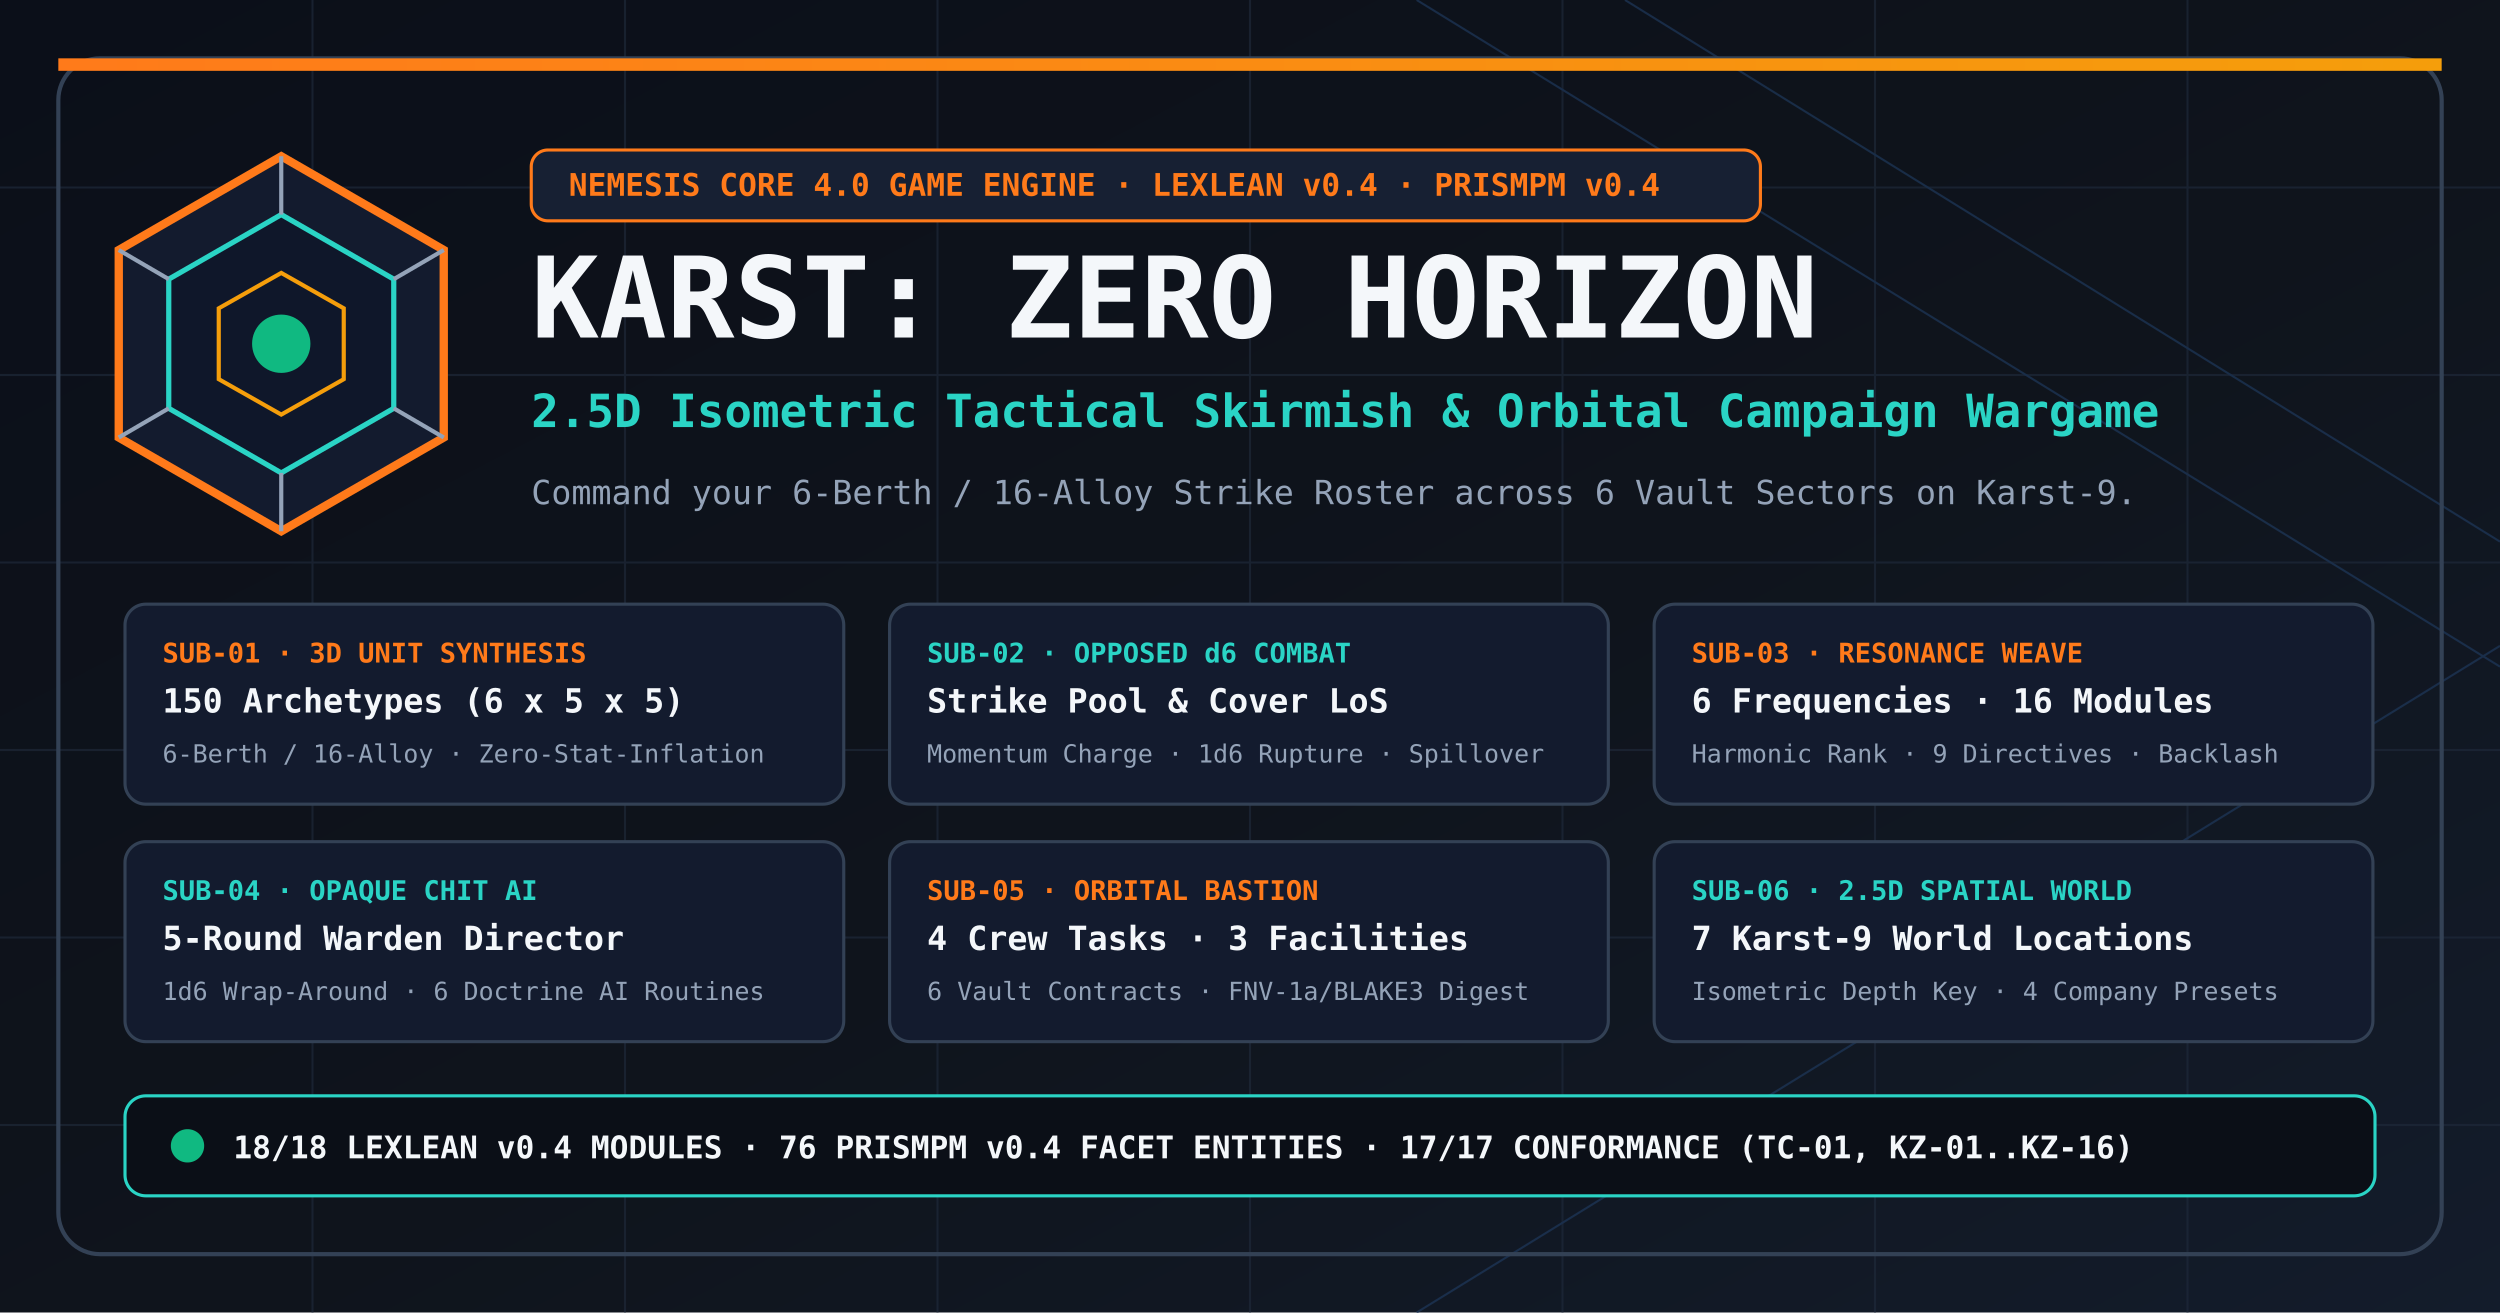
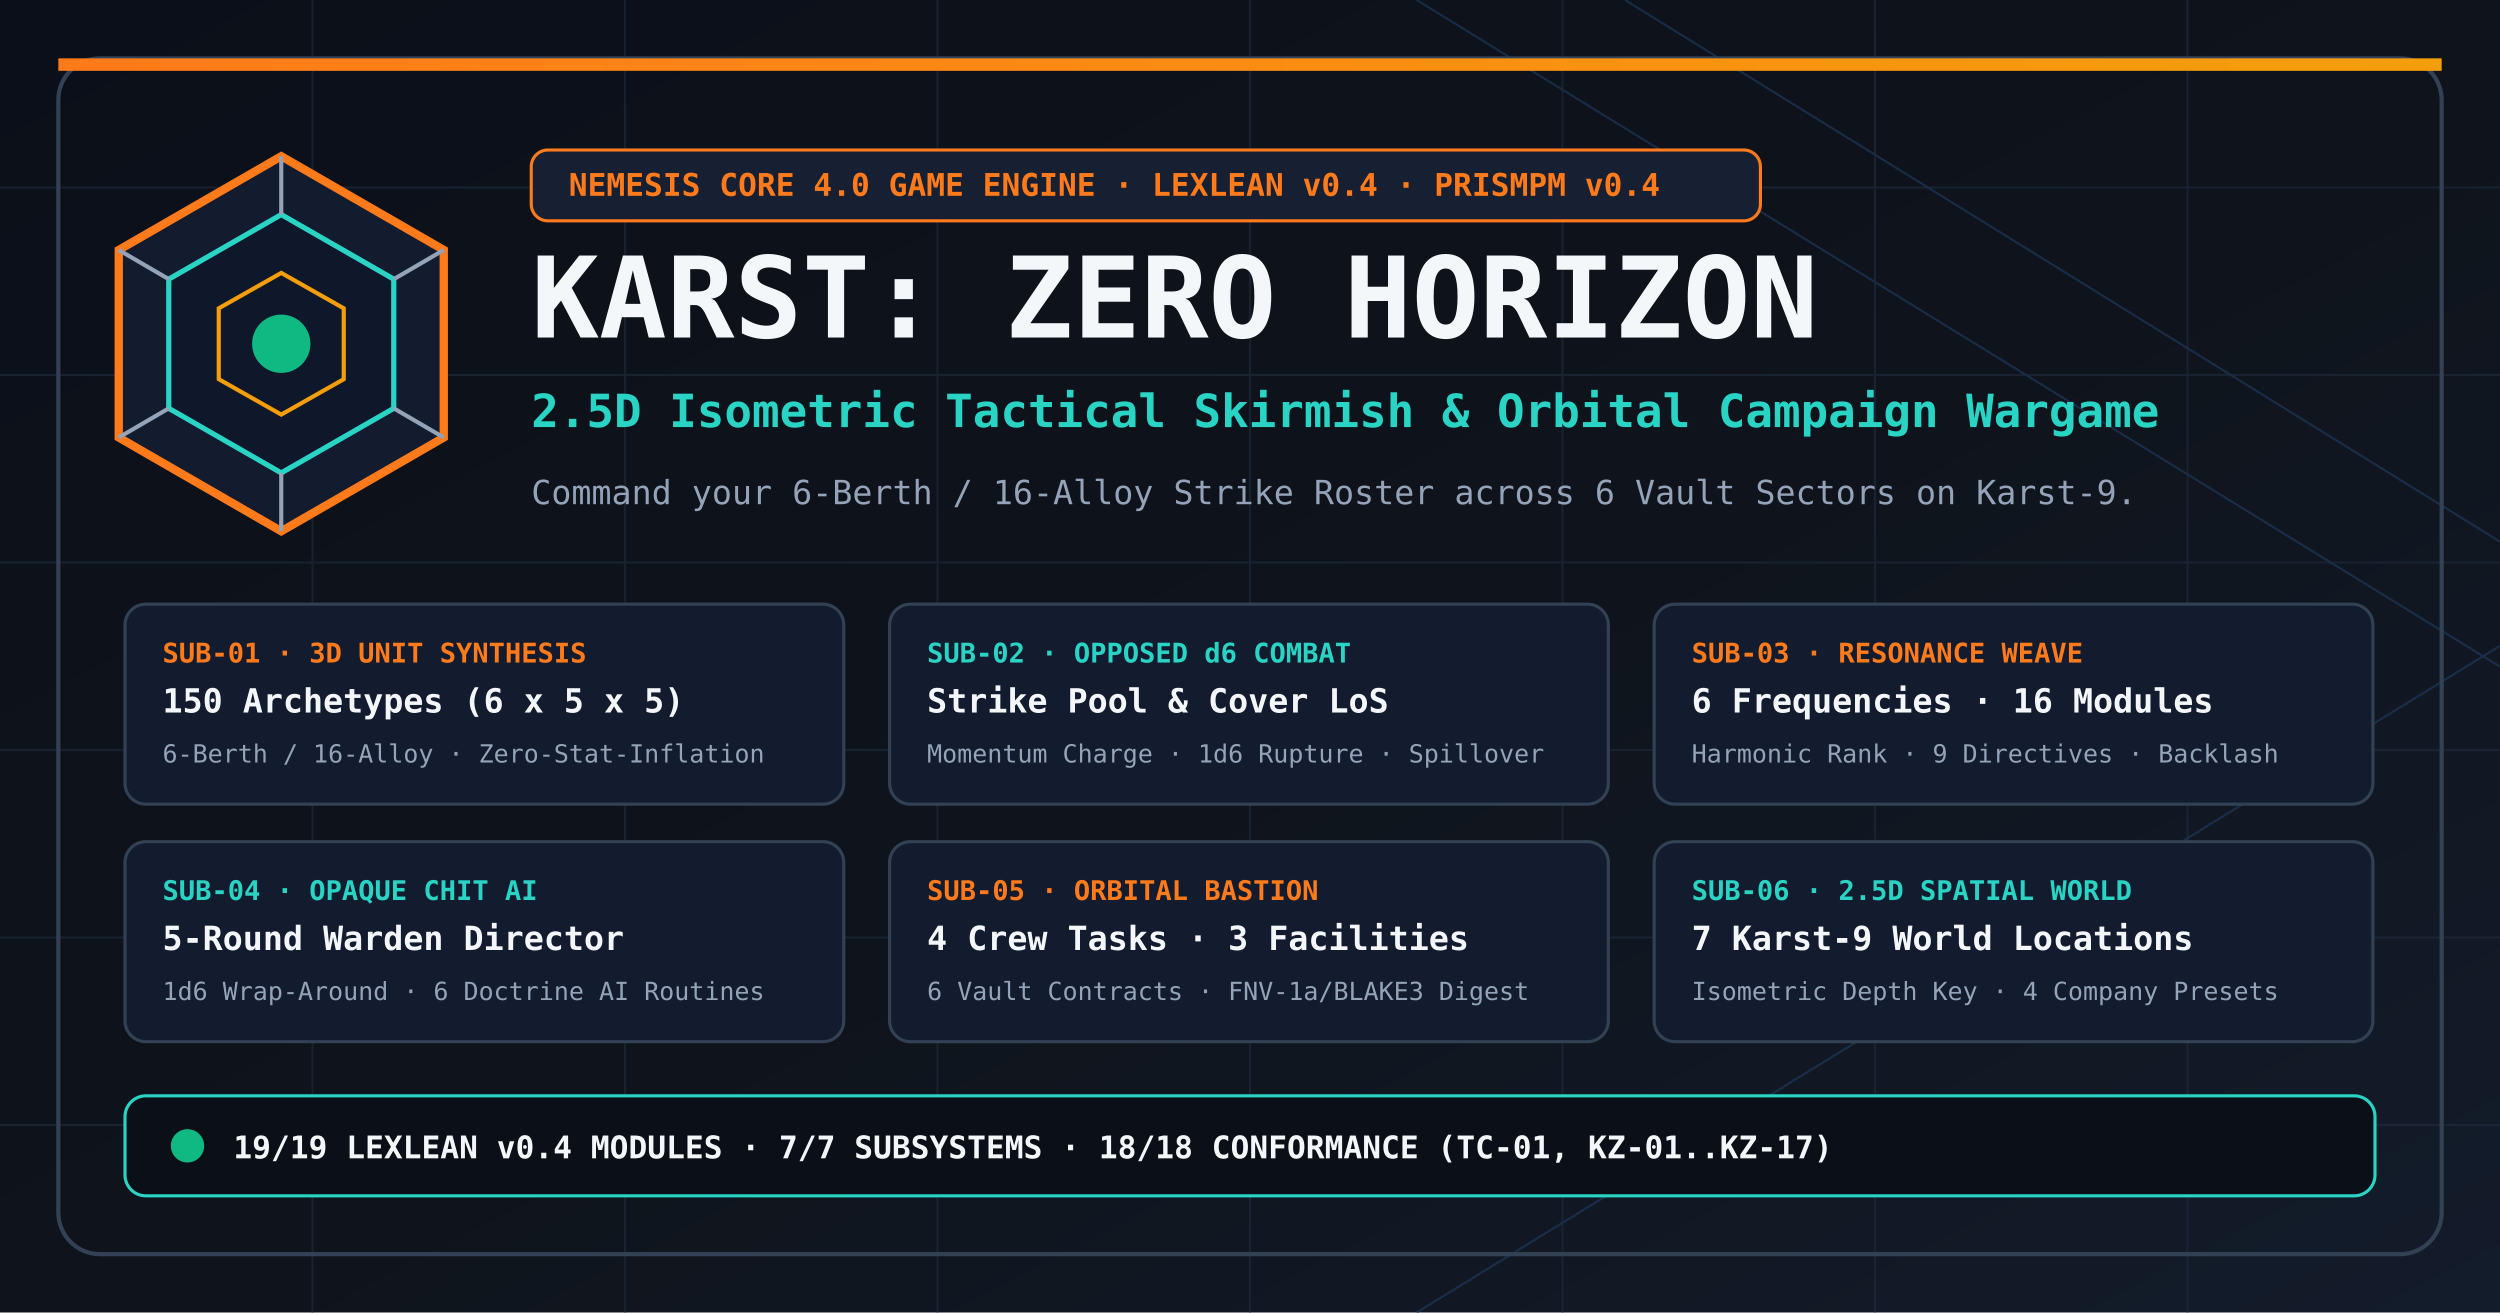
<svg xmlns="http://www.w3.org/2000/svg" viewBox="0 0 1200 630" width="1200" height="630">
  <defs>
    <linearGradient id="bgGrad" x1="0" y1="0" x2="1" y2="1">
      <stop offset="0%" stop-color="#0B0F19" />
      <stop offset="55%" stop-color="#0F141C" />
      <stop offset="100%" stop-color="#131C2B" />
    </linearGradient>
    <linearGradient id="amberGrad" x1="0" y1="0" x2="1" y2="0">
      <stop offset="0%" stop-color="#FF7A1A" />
      <stop offset="100%" stop-color="#F59E0B" />
    </linearGradient>
    <linearGradient id="cyanGrad" x1="0" y1="0" x2="1" y2="0">
      <stop offset="0%" stop-color="#2AD4C5" />
      <stop offset="100%" stop-color="#38BDF8" />
    </linearGradient>
  </defs>
  <rect width="1200" height="630" fill="url(#bgGrad)" />
  <g stroke="#1E293B" stroke-width="1" opacity="0.65">
    <line x1="0" y1="90" x2="1200" y2="90" />
    <line x1="0" y1="180" x2="1200" y2="180" />
    <line x1="0" y1="270" x2="1200" y2="270" />
    <line x1="0" y1="360" x2="1200" y2="360" />
    <line x1="0" y1="450" x2="1200" y2="450" />
    <line x1="0" y1="540" x2="1200" y2="540" />
    <line x1="150" y1="0" x2="150" y2="630" />
    <line x1="300" y1="0" x2="300" y2="630" />
    <line x1="450" y1="0" x2="450" y2="630" />
    <line x1="600" y1="0" x2="600" y2="630" />
    <line x1="750" y1="0" x2="750" y2="630" />
    <line x1="900" y1="0" x2="900" y2="630" />
    <line x1="1050" y1="0" x2="1050" y2="630" />
    <line x1="680" y1="0" x2="1200" y2="320" stroke="#1E3A5F" />
    <line x1="780" y1="0" x2="1200" y2="260" stroke="#1E3A5F" />
    <line x1="680" y1="630" x2="1200" y2="310" stroke="#1E3A5F" />
  </g>
  <rect x="28" y="28" width="1144" height="574" rx="20" fill="none" stroke="#334155" stroke-width="2" />
  <rect x="28" y="28" width="1144" height="6" fill="url(#amberGrad)" />
  <g transform="translate(135, 165)">
    <polygon points="0,-90 78,-45 78,45 0,90 -78,45 -78,-45" fill="#131B2E" stroke="#FF7A1A" stroke-width="4" />
    <polygon points="0,-62 54,-31 54,31 0,62 -54,31 -54,-31" fill="#0F172A" stroke="#2AD4C5" stroke-width="2.5" />
    <polygon points="0,-34 30,-17 30,17 0,34 -30,17 -30,-17" fill="none" stroke="#F59E0B" stroke-width="2" />
    <circle cx="0" cy="0" r="14" fill="#10B981" />
    <line x1="0" y1="-90" x2="0" y2="-62" stroke="#94A3B8" stroke-width="2" />
    <line x1="78" y1="-45" x2="54" y2="-31" stroke="#94A3B8" stroke-width="2" />
    <line x1="78" y1="45" x2="54" y2="31" stroke="#94A3B8" stroke-width="2" />
    <line x1="0" y1="90" x2="0" y2="62" stroke="#94A3B8" stroke-width="2" />
    <line x1="-78" y1="45" x2="-54" y2="31" stroke="#94A3B8" stroke-width="2" />
    <line x1="-78" y1="-45" x2="-54" y2="-31" stroke="#94A3B8" stroke-width="2" />
  </g>
  <rect x="255" y="72" width="590" height="34" rx="8" fill="#172033" stroke="#FF7A1A" stroke-width="1.5" />
  <text x="273" y="94" fill="#FF7A1A" font-family="monospace" font-size="15" font-weight="bold">NEMESIS CORE 4.0 GAME ENGINE · LEXLEAN v0.4 · PRISMPM v0.4</text>
  <text x="255" y="162" fill="#F4F7FA" font-family="monospace" font-size="54" font-weight="bold">KARST: ZERO HORIZON</text>
  <text x="255" y="205" fill="#2AD4C5" font-family="monospace" font-size="22" font-weight="bold">2.5D Isometric Tactical Skirmish &amp; Orbital Campaign Wargame</text>
  <text x="255" y="242" fill="#94A3B8" font-family="monospace" font-size="16">Command your 6-Berth / 16-Alloy Strike Roster across 6 Vault Sectors on Karst-9.</text>
  <g transform="translate(60, 290)" font-family="monospace">
    <rect x="0" y="0" width="345" height="96" rx="10" fill="#131B2E" stroke="#334155" stroke-width="1.5" />
    <text x="18" y="28" fill="#FF7A1A" font-size="13" font-weight="bold">SUB-01 · 3D UNIT SYNTHESIS</text>
    <text x="18" y="52" fill="#F4F7FA" font-size="16" font-weight="bold">150 Archetypes (6 x 5 x 5)</text>
    <text x="18" y="76" fill="#94A3B8" font-size="12">6-Berth / 16-Alloy · Zero-Stat-Inflation</text>
    <rect x="367" y="0" width="345" height="96" rx="10" fill="#131B2E" stroke="#334155" stroke-width="1.5" />
    <text x="385" y="28" fill="#2AD4C5" font-size="13" font-weight="bold">SUB-02 · OPPOSED d6 COMBAT</text>
    <text x="385" y="52" fill="#F4F7FA" font-size="16" font-weight="bold">Strike Pool &amp; Cover LoS</text>
    <text x="385" y="76" fill="#94A3B8" font-size="12">Momentum Charge · 1d6 Rupture · Spillover</text>
    <rect x="734" y="0" width="345" height="96" rx="10" fill="#131B2E" stroke="#334155" stroke-width="1.5" />
    <text x="752" y="28" fill="#FF7A1A" font-size="13" font-weight="bold">SUB-03 · RESONANCE WEAVE</text>
    <text x="752" y="52" fill="#F4F7FA" font-size="16" font-weight="bold">6 Frequencies · 16 Modules</text>
    <text x="752" y="76" fill="#94A3B8" font-size="12">Harmonic Rank · 9 Directives · Backlash</text>
    <rect x="0" y="114" width="345" height="96" rx="10" fill="#131B2E" stroke="#334155" stroke-width="1.5" />
    <text x="18" y="142" fill="#2AD4C5" font-size="13" font-weight="bold">SUB-04 · OPAQUE CHIT AI</text>
    <text x="18" y="166" fill="#F4F7FA" font-size="16" font-weight="bold">5-Round Warden Director</text>
    <text x="18" y="190" fill="#94A3B8" font-size="12">1d6 Wrap-Around · 6 Doctrine AI Routines</text>
    <rect x="367" y="114" width="345" height="96" rx="10" fill="#131B2E" stroke="#334155" stroke-width="1.5" />
    <text x="385" y="142" fill="#FF7A1A" font-size="13" font-weight="bold">SUB-05 · ORBITAL BASTION</text>
    <text x="385" y="166" fill="#F4F7FA" font-size="16" font-weight="bold">4 Crew Tasks · 3 Facilities</text>
    <text x="385" y="190" fill="#94A3B8" font-size="12">6 Vault Contracts · FNV-1a/BLAKE3 Digest</text>
    <rect x="734" y="114" width="345" height="96" rx="10" fill="#131B2E" stroke="#334155" stroke-width="1.5" />
    <text x="752" y="142" fill="#2AD4C5" font-size="13" font-weight="bold">SUB-06 · 2.5D SPATIAL WORLD</text>
    <text x="752" y="166" fill="#F4F7FA" font-size="16" font-weight="bold">7 Karst-9 World Locations</text>
    <text x="752" y="190" fill="#94A3B8" font-size="12">Isometric Depth Key · 4 Company Presets</text>
  </g>
  <rect x="60" y="526" width="1080" height="48" rx="10" fill="#0B0F17" stroke="#2AD4C5" stroke-width="1.5" />
  <circle cx="90" cy="550" r="8" fill="#10B981" />
-   <text x="112" y="556" fill="#F4F7FA" font-family="monospace" font-size="15" font-weight="bold">18/18 LEXLEAN v0.4 MODULES · 76 PRISMPM v0.4 FACET ENTITIES · 17/17 CONFORMANCE (TC-01, KZ-01..KZ-16)</text>
+   <text x="112" y="556" fill="#F4F7FA" font-family="monospace" font-size="15" font-weight="bold">19/19 LEXLEAN v0.4 MODULES · 7/7 SUBSYSTEMS · 18/18 CONFORMANCE (TC-01, KZ-01..KZ-17)</text>
</svg>
